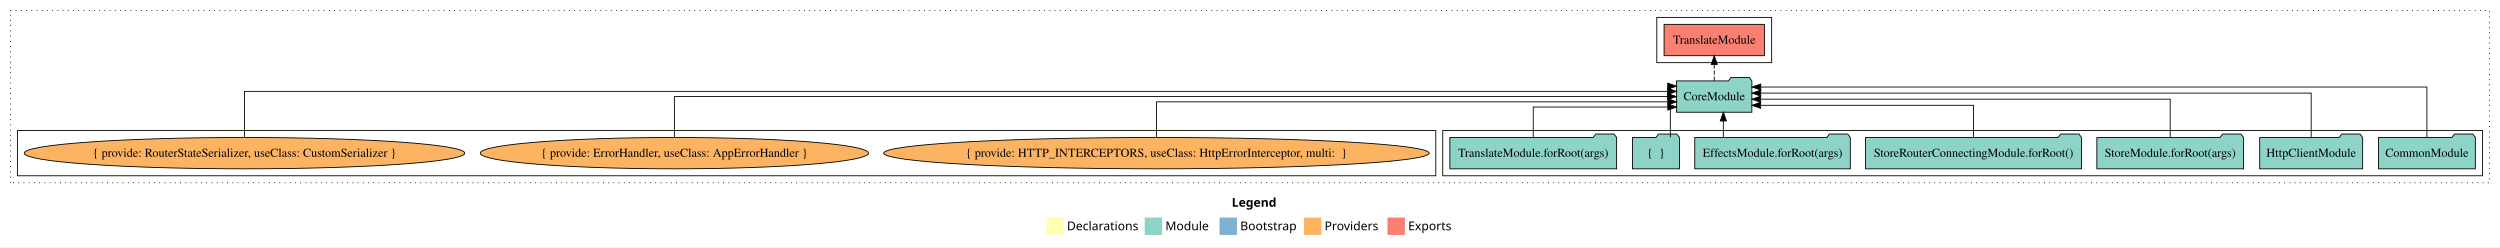
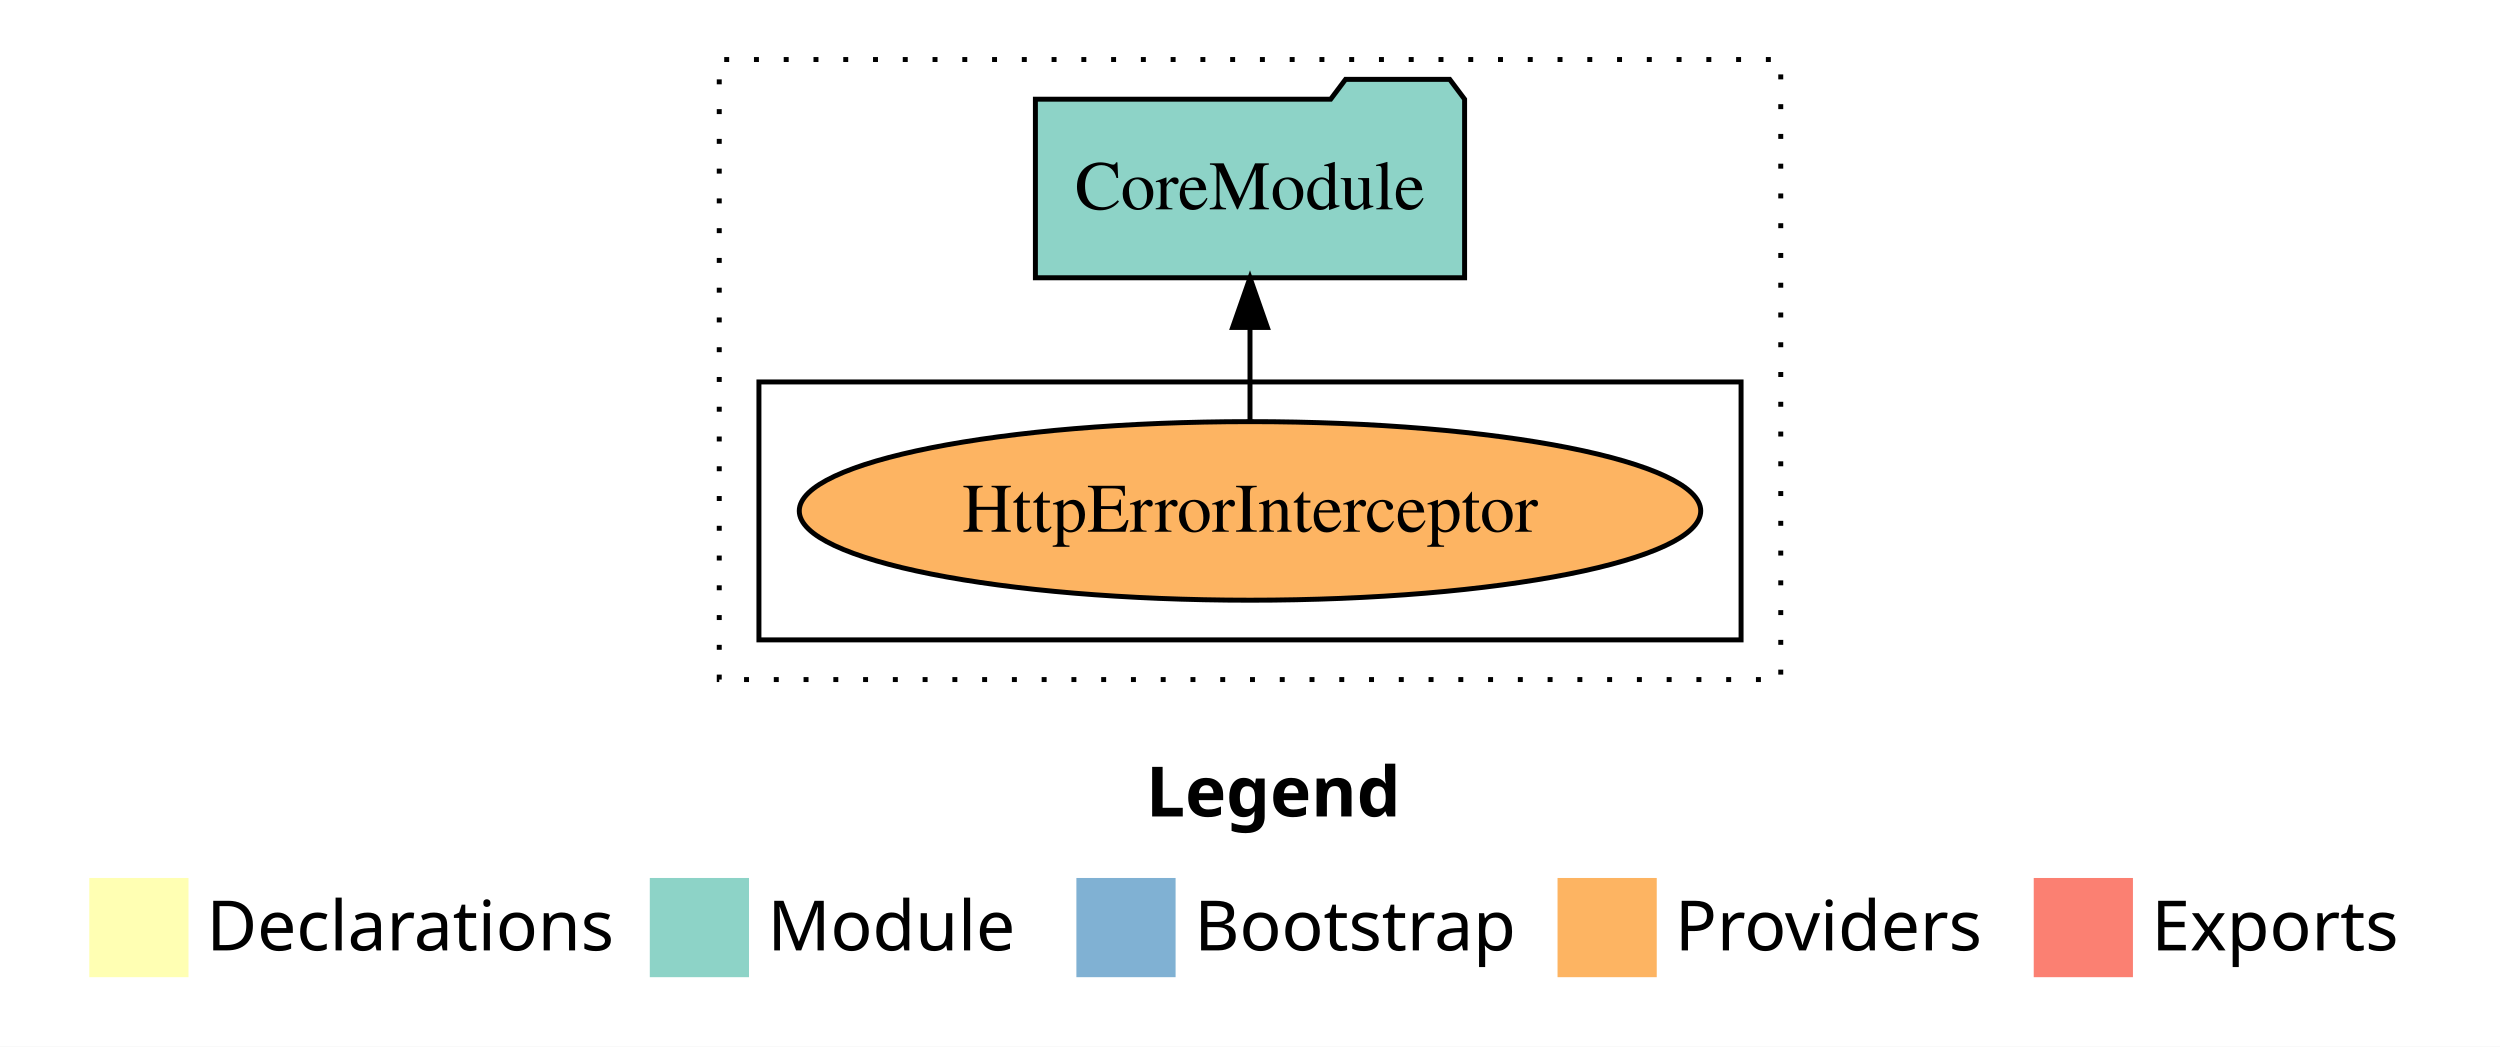
- <svg xmlns="http://www.w3.org/2000/svg" width="2873pt" height="284pt" viewBox="0.00 0.00 2873.00 284.00">
-   <g id="graph0" class="graph" transform="scale(1 1) rotate(0) translate(4 280)">
-     <polygon fill="#ffffff" stroke="transparent" points="-4,4 -4,-280 2869,-280 2869,4 -4,4" />
-     <text text-anchor="start" x="1411.509" y="-42.4" font-family="sans-serif" font-weight="bold" font-size="14.00" fill="#000000">Legend</text>
-     <polygon fill="#ffffb3" stroke="transparent" points="1198.5,-10 1198.5,-30 1218.5,-30 1218.5,-10 1198.5,-10" />
-     <text text-anchor="start" x="1222.129" y="-15.4" font-family="sans-serif" font-size="14.00" fill="#000000">  Declarations</text>
-     <polygon fill="#8dd3c7" stroke="transparent" points="1311.5,-10 1311.5,-30 1331.5,-30 1331.5,-10 1311.5,-10" />
-     <text text-anchor="start" x="1335.225" y="-15.4" font-family="sans-serif" font-size="14.00" fill="#000000">  Module</text>
-     <polygon fill="#80b1d3" stroke="transparent" points="1397.5,-10 1397.5,-30 1417.5,-30 1417.5,-10 1397.5,-10" />
-     <text text-anchor="start" x="1421.281" y="-15.4" font-family="sans-serif" font-size="14.00" fill="#000000">  Bootstrap</text>
-     <polygon fill="#fdb462" stroke="transparent" points="1494.5,-10 1494.5,-30 1514.5,-30 1514.5,-10 1494.5,-10" />
-     <text text-anchor="start" x="1518.173" y="-15.4" font-family="sans-serif" font-size="14.00" fill="#000000">  Providers</text>
-     <polygon fill="#fb8072" stroke="transparent" points="1590.5,-10 1590.5,-30 1610.5,-30 1610.5,-10 1590.5,-10" />
-     <text text-anchor="start" x="1614.226" y="-15.4" font-family="sans-serif" font-size="14.00" fill="#000000">  Exports</text>
+ <svg xmlns="http://www.w3.org/2000/svg" width="504pt" height="211pt" viewBox="0.00 0.00 504.00 211.00">
+   <g id="graph0" class="graph" transform="scale(1 1) rotate(0) translate(4 207)">
+     <polygon fill="#ffffff" stroke="transparent" points="-4,4 -4,-207 500,-207 500,4 -4,4" />
+     <text text-anchor="start" x="227.009" y="-42.4" font-family="sans-serif" font-weight="bold" font-size="14.00" fill="#000000">Legend</text>
+     <polygon fill="#ffffb3" stroke="transparent" points="14,-10 14,-30 34,-30 34,-10 14,-10" />
+     <text text-anchor="start" x="37.629" y="-15.4" font-family="sans-serif" font-size="14.00" fill="#000000">  Declarations</text>
+     <polygon fill="#8dd3c7" stroke="transparent" points="127,-10 127,-30 147,-30 147,-10 127,-10" />
+     <text text-anchor="start" x="150.725" y="-15.4" font-family="sans-serif" font-size="14.00" fill="#000000">  Module</text>
+     <polygon fill="#80b1d3" stroke="transparent" points="213,-10 213,-30 233,-30 233,-10 213,-10" />
+     <text text-anchor="start" x="236.781" y="-15.4" font-family="sans-serif" font-size="14.00" fill="#000000">  Bootstrap</text>
+     <polygon fill="#fdb462" stroke="transparent" points="310,-10 310,-30 330,-30 330,-10 310,-10" />
+     <text text-anchor="start" x="333.673" y="-15.4" font-family="sans-serif" font-size="14.00" fill="#000000">  Providers</text>
+     <polygon fill="#fb8072" stroke="transparent" points="406,-10 406,-30 426,-30 426,-10 406,-10" />
+     <text text-anchor="start" x="429.726" y="-15.4" font-family="sans-serif" font-size="14.00" fill="#000000">  Exports</text>
    <g id="clust1" class="cluster">
-       <polygon fill="none" stroke="#000000" stroke-dasharray="1,5" points="8,-70 8,-268 2857,-268 2857,-70 8,-70" />
-     </g>
-     <g id="clust3" class="cluster">
-       <polygon fill="none" stroke="#000000" points="1654,-78 1654,-130 2849,-130 2849,-78 1654,-78" />
-     </g>
-     <g id="clust4" class="cluster">
-       <polygon fill="none" stroke="#000000" points="1900,-208 1900,-260 2032,-260 2032,-208 1900,-208" />
+       <polygon fill="none" stroke="#000000" stroke-dasharray="1,5" points="141,-70 141,-195 355,-195 355,-70 141,-70" />
    </g>
    <g id="clust6" class="cluster">
-       <polygon fill="none" stroke="#000000" points="16,-78 16,-130 1646,-130 1646,-78 16,-78" />
+       <polygon fill="none" stroke="#000000" points="149,-78 149,-130 347,-130 347,-78 149,-78" />
    </g>
    <g id="node1" class="node">
-       <polygon fill="#8dd3c7" stroke="#000000" points="2840.668,-122 2837.668,-126 2816.668,-126 2813.668,-122 2729.332,-122 2729.332,-86 2840.668,-86 2840.668,-122" />
-       <text text-anchor="middle" x="2785" y="-99.8" font-family="Times,serif" font-size="14.00" fill="#000000">CommonModule</text>
+       <ellipse fill="#fdb462" stroke="#000000" cx="248" cy="-104" rx="90.867" ry="18" />
+       <text text-anchor="middle" x="248" y="-99.8" font-family="Times,serif" font-size="14.00" fill="#000000">HttpErrorInterceptor</text>
    </g>
-     <g id="node8" class="node">
-       <polygon fill="#8dd3c7" stroke="#000000" points="2009.262,-187 2006.262,-191 1985.262,-191 1982.262,-187 1922.738,-187 1922.738,-151 2009.262,-151 2009.262,-187" />
-       <text text-anchor="middle" x="1966" y="-164.8" font-family="Times,serif" font-size="14.00" fill="#000000">CoreModule</text>
+     <g id="node2" class="node">
+       <polygon fill="#8dd3c7" stroke="#000000" points="291.262,-187 288.262,-191 267.262,-191 264.262,-187 204.738,-187 204.738,-151 291.262,-151 291.262,-187" />
+       <text text-anchor="middle" x="248" y="-164.8" font-family="Times,serif" font-size="14.00" fill="#000000">CoreModule</text>
    </g>
    <g id="edge1" class="edge">
-       <path fill="none" stroke="#000000" d="M2785,-122.011C2785,-144.485 2785,-180 2785,-180 2785,-180 2019.455,-180 2019.455,-180" />
-       <polygon fill="#000000" stroke="#000000" points="2019.455,-176.5 2009.455,-180 2019.455,-183.5 2019.455,-176.5" />
-     </g>
-     <g id="node2" class="node">
-       <polygon fill="#8dd3c7" stroke="#000000" points="2711.161,-122 2708.161,-126 2687.161,-126 2684.161,-122 2592.839,-122 2592.839,-86 2711.161,-86 2711.161,-122" />
-       <text text-anchor="middle" x="2652" y="-99.8" font-family="Times,serif" font-size="14.00" fill="#000000">HttpClientModule</text>
-     </g>
-     <g id="edge2" class="edge">
-       <path fill="none" stroke="#000000" d="M2652,-122.129C2652,-142.572 2652,-173 2652,-173 2652,-173 2019.433,-173 2019.433,-173" />
-       <polygon fill="#000000" stroke="#000000" points="2019.433,-169.5 2009.433,-173 2019.433,-176.5 2019.433,-169.5" />
-     </g>
-     <g id="node3" class="node">
-       <polygon fill="#8dd3c7" stroke="#000000" points="2574.288,-122 2571.288,-126 2550.288,-126 2547.288,-122 2405.712,-122 2405.712,-86 2574.288,-86 2574.288,-122" />
-       <text text-anchor="middle" x="2490" y="-99.8" font-family="Times,serif" font-size="14.00" fill="#000000">StoreModule.forRoot(args)</text>
-     </g>
-     <g id="edge3" class="edge">
-       <path fill="none" stroke="#000000" d="M2490,-122.267C2490,-140.555 2490,-166 2490,-166 2490,-166 2019.327,-166 2019.327,-166" />
-       <polygon fill="#000000" stroke="#000000" points="2019.327,-162.5 2009.327,-166 2019.327,-169.5 2019.327,-162.5" />
-     </g>
-     <g id="node4" class="node">
-       <polygon fill="#8dd3c7" stroke="#000000" points="2388.117,-122 2385.117,-126 2364.117,-126 2361.117,-122 2139.883,-122 2139.883,-86 2388.117,-86 2388.117,-122" />
-       <text text-anchor="middle" x="2264" y="-99.8" font-family="Times,serif" font-size="14.00" fill="#000000">StoreRouterConnectingModule.forRoot()</text>
-     </g>
-     <g id="edge4" class="edge">
-       <path fill="none" stroke="#000000" d="M2264,-122.009C2264,-138.049 2264,-159 2264,-159 2264,-159 2019.332,-159 2019.332,-159" />
-       <polygon fill="#000000" stroke="#000000" points="2019.332,-155.5 2009.332,-159 2019.332,-162.5 2019.332,-155.5" />
-     </g>
-     <g id="node5" class="node">
-       <polygon fill="#8dd3c7" stroke="#000000" points="2122.377,-122 2119.377,-126 2098.377,-126 2095.377,-122 1943.623,-122 1943.623,-86 2122.377,-86 2122.377,-122" />
-       <text text-anchor="middle" x="2033" y="-99.8" font-family="Times,serif" font-size="14.00" fill="#000000">EffectsModule.forRoot(args)</text>
-     </g>
-     <g id="edge5" class="edge">
-       <path fill="none" stroke="#000000" d="M1976.471,-122.106C1976.471,-122.106 1976.471,-140.991 1976.471,-140.991" />
-       <polygon fill="#000000" stroke="#000000" points="1972.971,-140.991 1976.471,-150.991 1979.971,-140.991 1972.971,-140.991" />
-     </g>
-     <g id="node6" class="node">
-       <polygon fill="#8dd3c7" stroke="#000000" points="1926,-122 1923,-126 1902,-126 1899,-122 1872,-122 1872,-86 1926,-86 1926,-122" />
-       <text text-anchor="middle" x="1899" y="-99.8" font-family="Times,serif" font-size="14.00" fill="#000000">{  }</text>
-     </g>
-     <g id="edge6" class="edge">
-       <path fill="none" stroke="#000000" d="M1915.526,-122.248C1915.526,-145.018 1915.526,-181 1915.526,-181 1915.526,-181 1916.228,-181 1916.228,-181" />
-       <polygon fill="#000000" stroke="#000000" points="1912.545,-184.5 1922.545,-181 1912.544,-177.5 1912.545,-184.5" />
-     </g>
-     <g id="node7" class="node">
-       <polygon fill="#8dd3c7" stroke="#000000" points="1853.822,-122 1850.822,-126 1829.822,-126 1826.822,-122 1662.178,-122 1662.178,-86 1853.822,-86 1853.822,-122" />
-       <text text-anchor="middle" x="1758" y="-99.8" font-family="Times,serif" font-size="14.00" fill="#000000">TranslateModule.forRoot(args)</text>
-     </g>
-     <g id="edge7" class="edge">
-       <path fill="none" stroke="#000000" d="M1758,-122.24C1758,-137.571 1758,-157 1758,-157 1758,-157 1912.65,-157 1912.65,-157" />
-       <polygon fill="#000000" stroke="#000000" points="1912.65,-160.5 1922.65,-157 1912.649,-153.5 1912.65,-160.5" />
-     </g>
-     <g id="node9" class="node">
-       <polygon fill="#fb8072" stroke="#000000" points="2023.633,-252 1908.367,-252 1908.367,-216 2023.633,-216 2023.633,-252" />
-       <text text-anchor="middle" x="1966" y="-229.8" font-family="Times,serif" font-size="14.00" fill="#000000">TranslateModule </text>
-     </g>
-     <g id="edge8" class="edge">
-       <path fill="none" stroke="#000000" stroke-dasharray="5,2" d="M1966,-187.106C1966,-187.106 1966,-205.991 1966,-205.991" />
-       <polygon fill="#000000" stroke="#000000" points="1962.5,-205.991 1966,-215.991 1969.5,-205.991 1962.5,-205.991" />
-     </g>
-     <g id="node10" class="node">
-       <ellipse fill="#fdb462" stroke="#000000" cx="1325" cy="-104" rx="313.387" ry="18" />
-       <text text-anchor="middle" x="1325" y="-99.8" font-family="Times,serif" font-size="14.00" fill="#000000">{ provide: HTTP_INTERCEPTORS, useClass: HttpErrorInterceptor, multi:  }</text>
-     </g>
-     <g id="edge9" class="edge">
-       <path fill="none" stroke="#000000" d="M1325,-122.022C1325,-139.373 1325,-163 1325,-163 1325,-163 1912.696,-163 1912.696,-163" />
-       <polygon fill="#000000" stroke="#000000" points="1912.697,-166.5 1922.696,-163 1912.696,-159.5 1912.697,-166.5" />
-     </g>
-     <g id="node11" class="node">
-       <ellipse fill="#fdb462" stroke="#000000" cx="771" cy="-104" rx="223.046" ry="18" />
-       <text text-anchor="middle" x="771" y="-99.8" font-family="Times,serif" font-size="14.00" fill="#000000">{ provide: ErrorHandler, useClass: AppErrorHandler }</text>
-     </g>
-     <g id="edge10" class="edge">
-       <path fill="none" stroke="#000000" d="M771,-122.106C771,-141.339 771,-169 771,-169 771,-169 1912.408,-169 1912.408,-169" />
-       <polygon fill="#000000" stroke="#000000" points="1912.408,-172.5 1922.408,-169 1912.408,-165.5 1912.408,-172.5" />
-     </g>
-     <g id="node12" class="node">
-       <ellipse fill="#fdb462" stroke="#000000" cx="277" cy="-104" rx="253.162" ry="18" />
-       <text text-anchor="middle" x="277" y="-99.8" font-family="Times,serif" font-size="14.00" fill="#000000">{ provide: RouterStateSerializer, useClass: CustomSerializer }</text>
-     </g>
-     <g id="edge11" class="edge">
-       <path fill="none" stroke="#000000" d="M277,-122.284C277,-143.321 277,-175 277,-175 277,-175 1912.552,-175 1912.552,-175" />
-       <polygon fill="#000000" stroke="#000000" points="1912.552,-178.5 1922.552,-175 1912.552,-171.5 1912.552,-178.5" />
+       <path fill="none" stroke="#000000" d="M248,-122.106C248,-122.106 248,-140.991 248,-140.991" />
+       <polygon fill="#000000" stroke="#000000" points="244.5,-140.991 248,-150.991 251.5,-140.991 244.5,-140.991" />
    </g>
  </g>
</svg>
